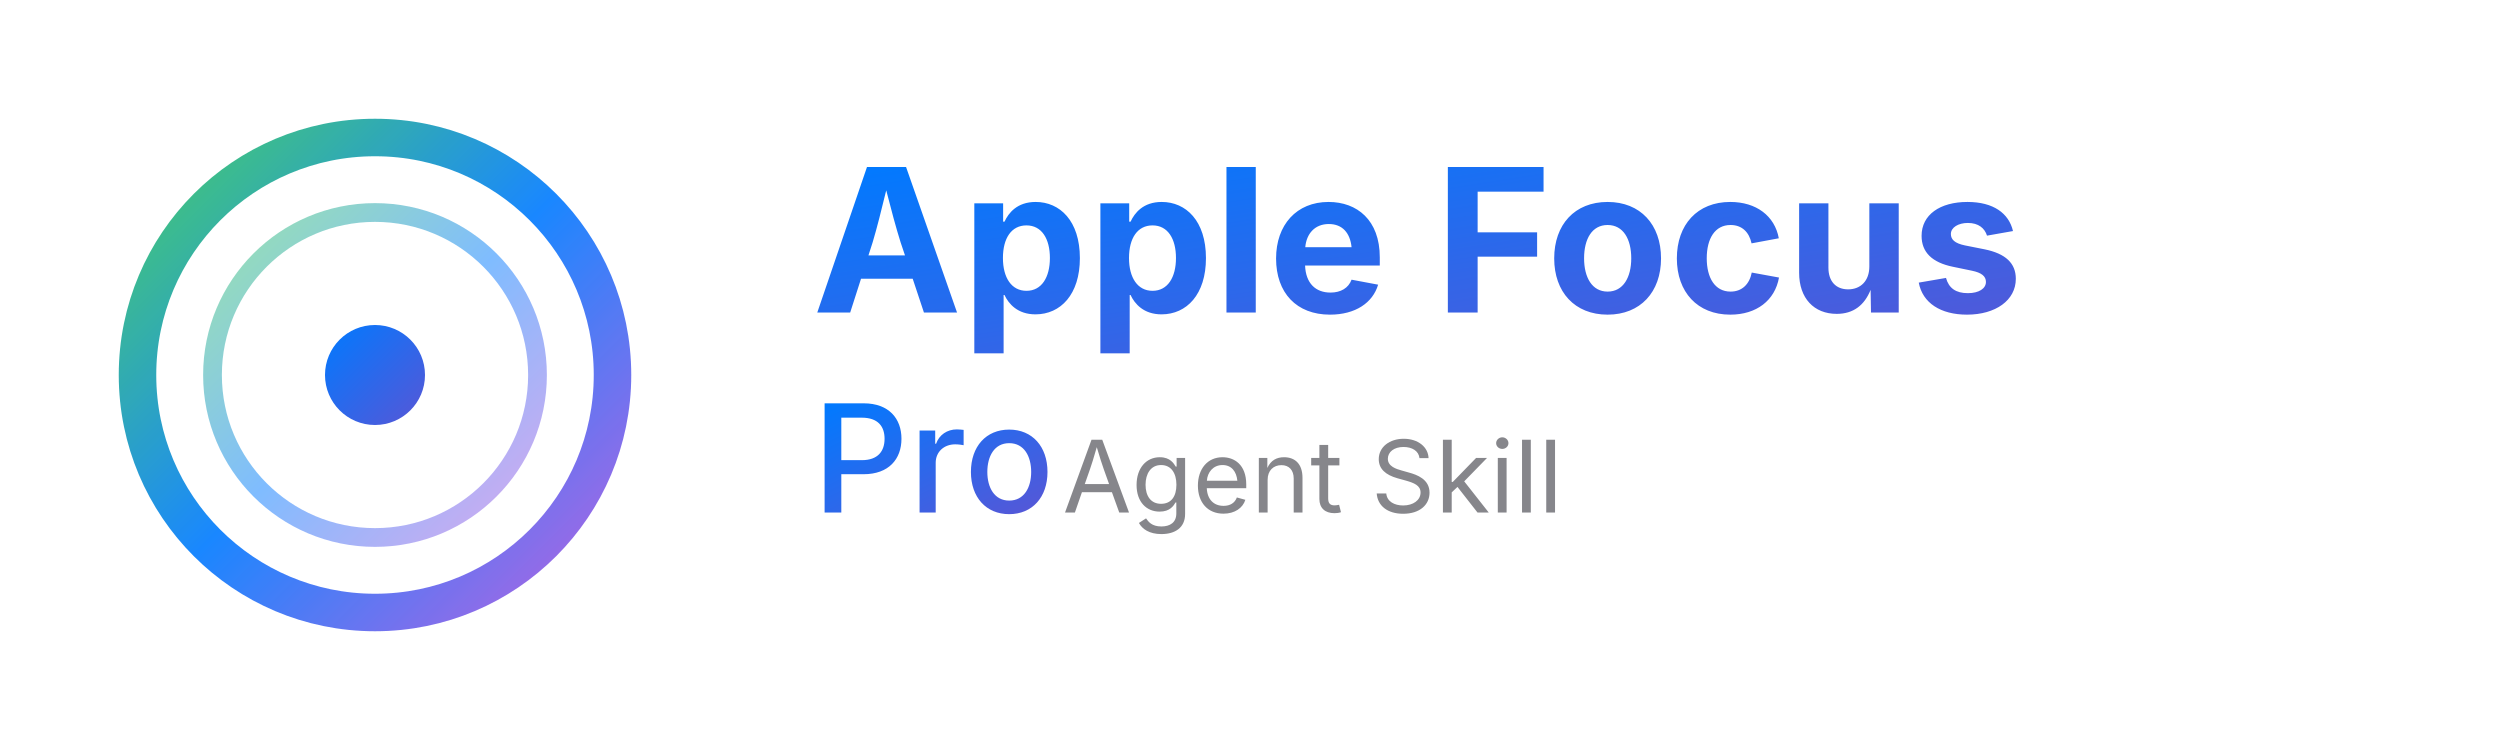
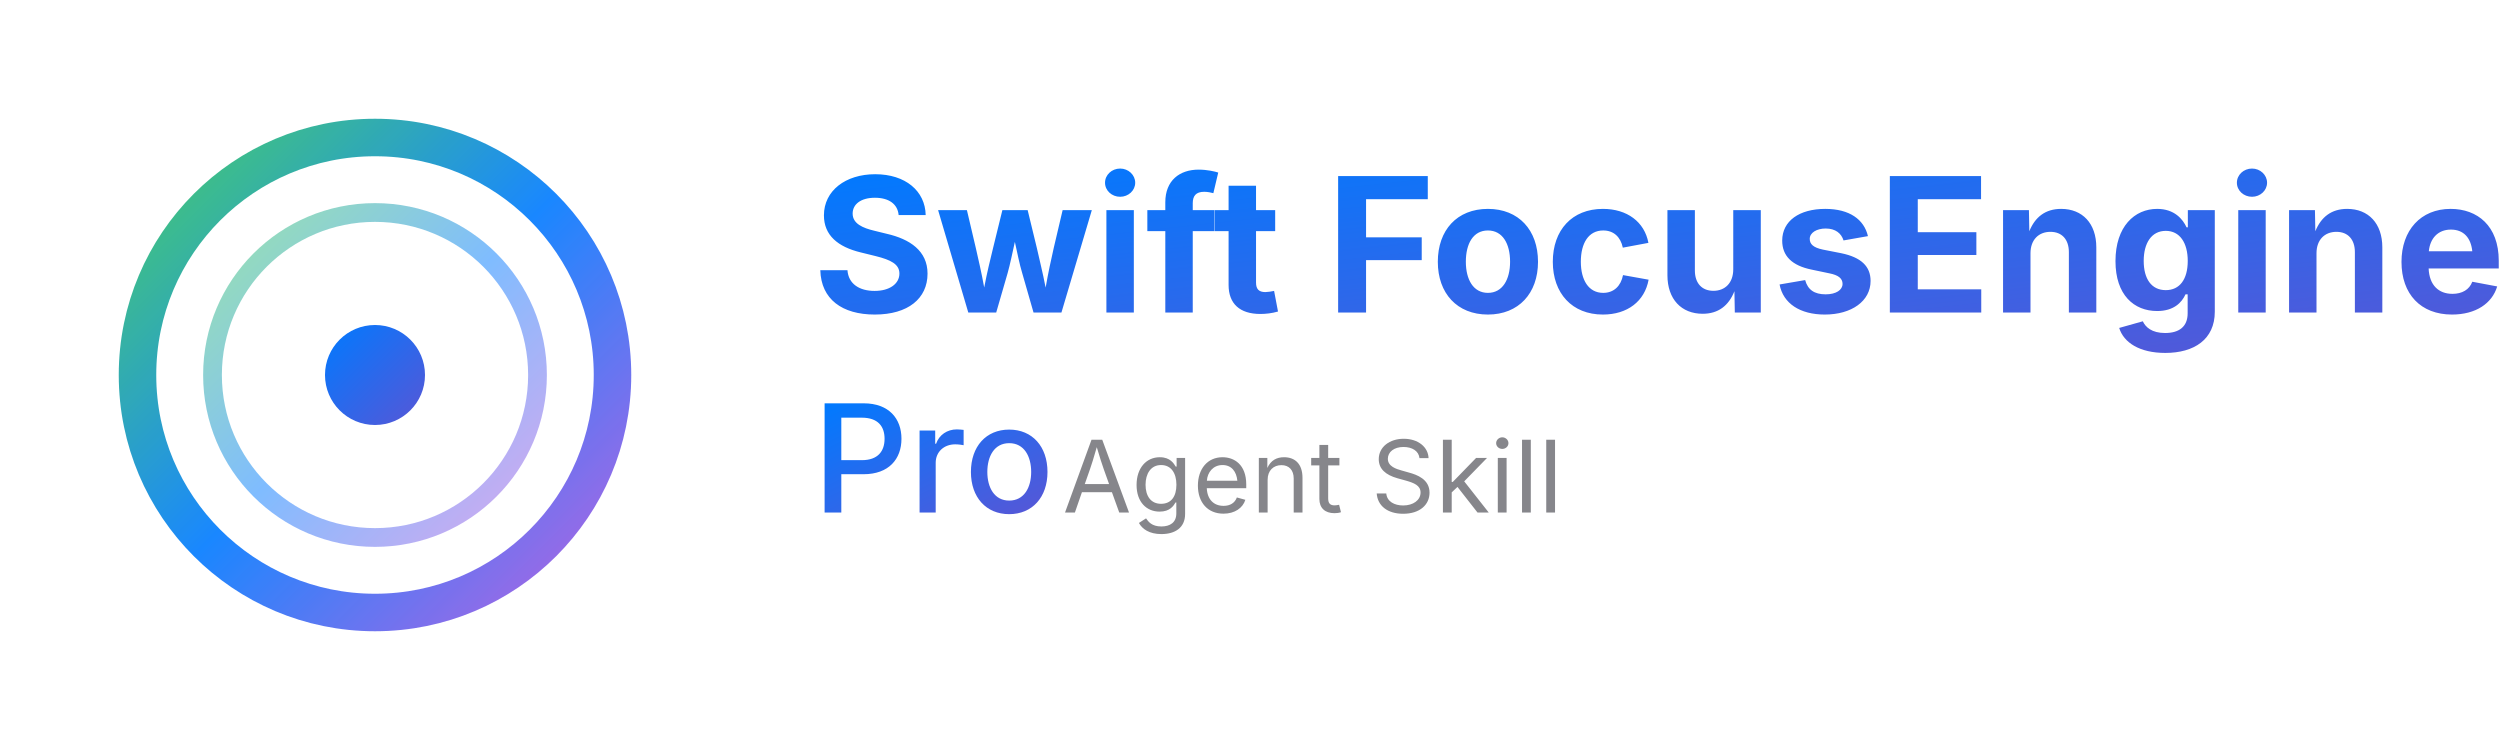
<svg xmlns="http://www.w3.org/2000/svg" viewBox="0 0 400 120" fill="none">
  <defs>
    <linearGradient id="grad" x1="0%" y1="0%" x2="100%" y2="100%">
      <stop offset="0%" style="stop-color:#007AFF;stop-opacity:1" />
      <stop offset="100%" style="stop-color:#5856D6;stop-opacity:1" />
    </linearGradient>
    <linearGradient id="ring" x1="0%" y1="0%" x2="100%" y2="100%">
      <stop offset="0%" style="stop-color:#34C759;stop-opacity:1" />
      <stop offset="50%" style="stop-color:#007AFF;stop-opacity:1" />
      <stop offset="100%" style="stop-color:#AF52DE;stop-opacity:1" />
    </linearGradient>
  </defs>
  <circle cx="60" cy="60" r="38" stroke="url(#ring)" stroke-width="6" fill="none" opacity="0.9" />
  <circle cx="60" cy="60" r="26" stroke="url(#ring)" stroke-width="3" fill="none" opacity="0.5" />
  <circle cx="60" cy="60" r="8" fill="url(#grad)" />
  <line x1="60" y1="14" x2="60" y2="30" stroke="url(#ring)" stroke-width="2.5" stroke-linecap="round" opacity="0.7" />
  <line x1="60" y1="90" x2="60" y2="106" stroke="url(#ring)" stroke-width="2.5" stroke-linecap="round" opacity="0.7" />
  <line x1="14" y1="60" x2="30" y2="60" stroke="url(#ring)" stroke-width="2.5" stroke-linecap="round" opacity="0.7" />
  <line x1="90" y1="60" x2="106" y2="60" stroke="url(#ring)" stroke-width="2.5" stroke-linecap="round" opacity="0.7" />
-   <text x="130" y="50" font-family="-apple-system, SF Pro Display, Helvetica Neue, sans-serif" font-size="32" font-weight="700" fill="url(#grad)">Apple Focus</text>
+   <text x="130" y="50" font-family="-apple-system, SF Pro Display, Helvetica Neue, sans-serif" font-size="30" font-weight="700" fill="url(#grad)">Swift FocusEngine</text>
  <text x="130" y="82" font-family="-apple-system, SF Pro Display, Helvetica Neue, sans-serif" font-size="24" font-weight="500" fill="url(#grad)">Pro</text>
  <text x="170" y="82" font-family="-apple-system, SF Pro Display, Helvetica Neue, sans-serif" font-size="16" font-weight="400" fill="#86868B">Agent Skill</text>
</svg>
